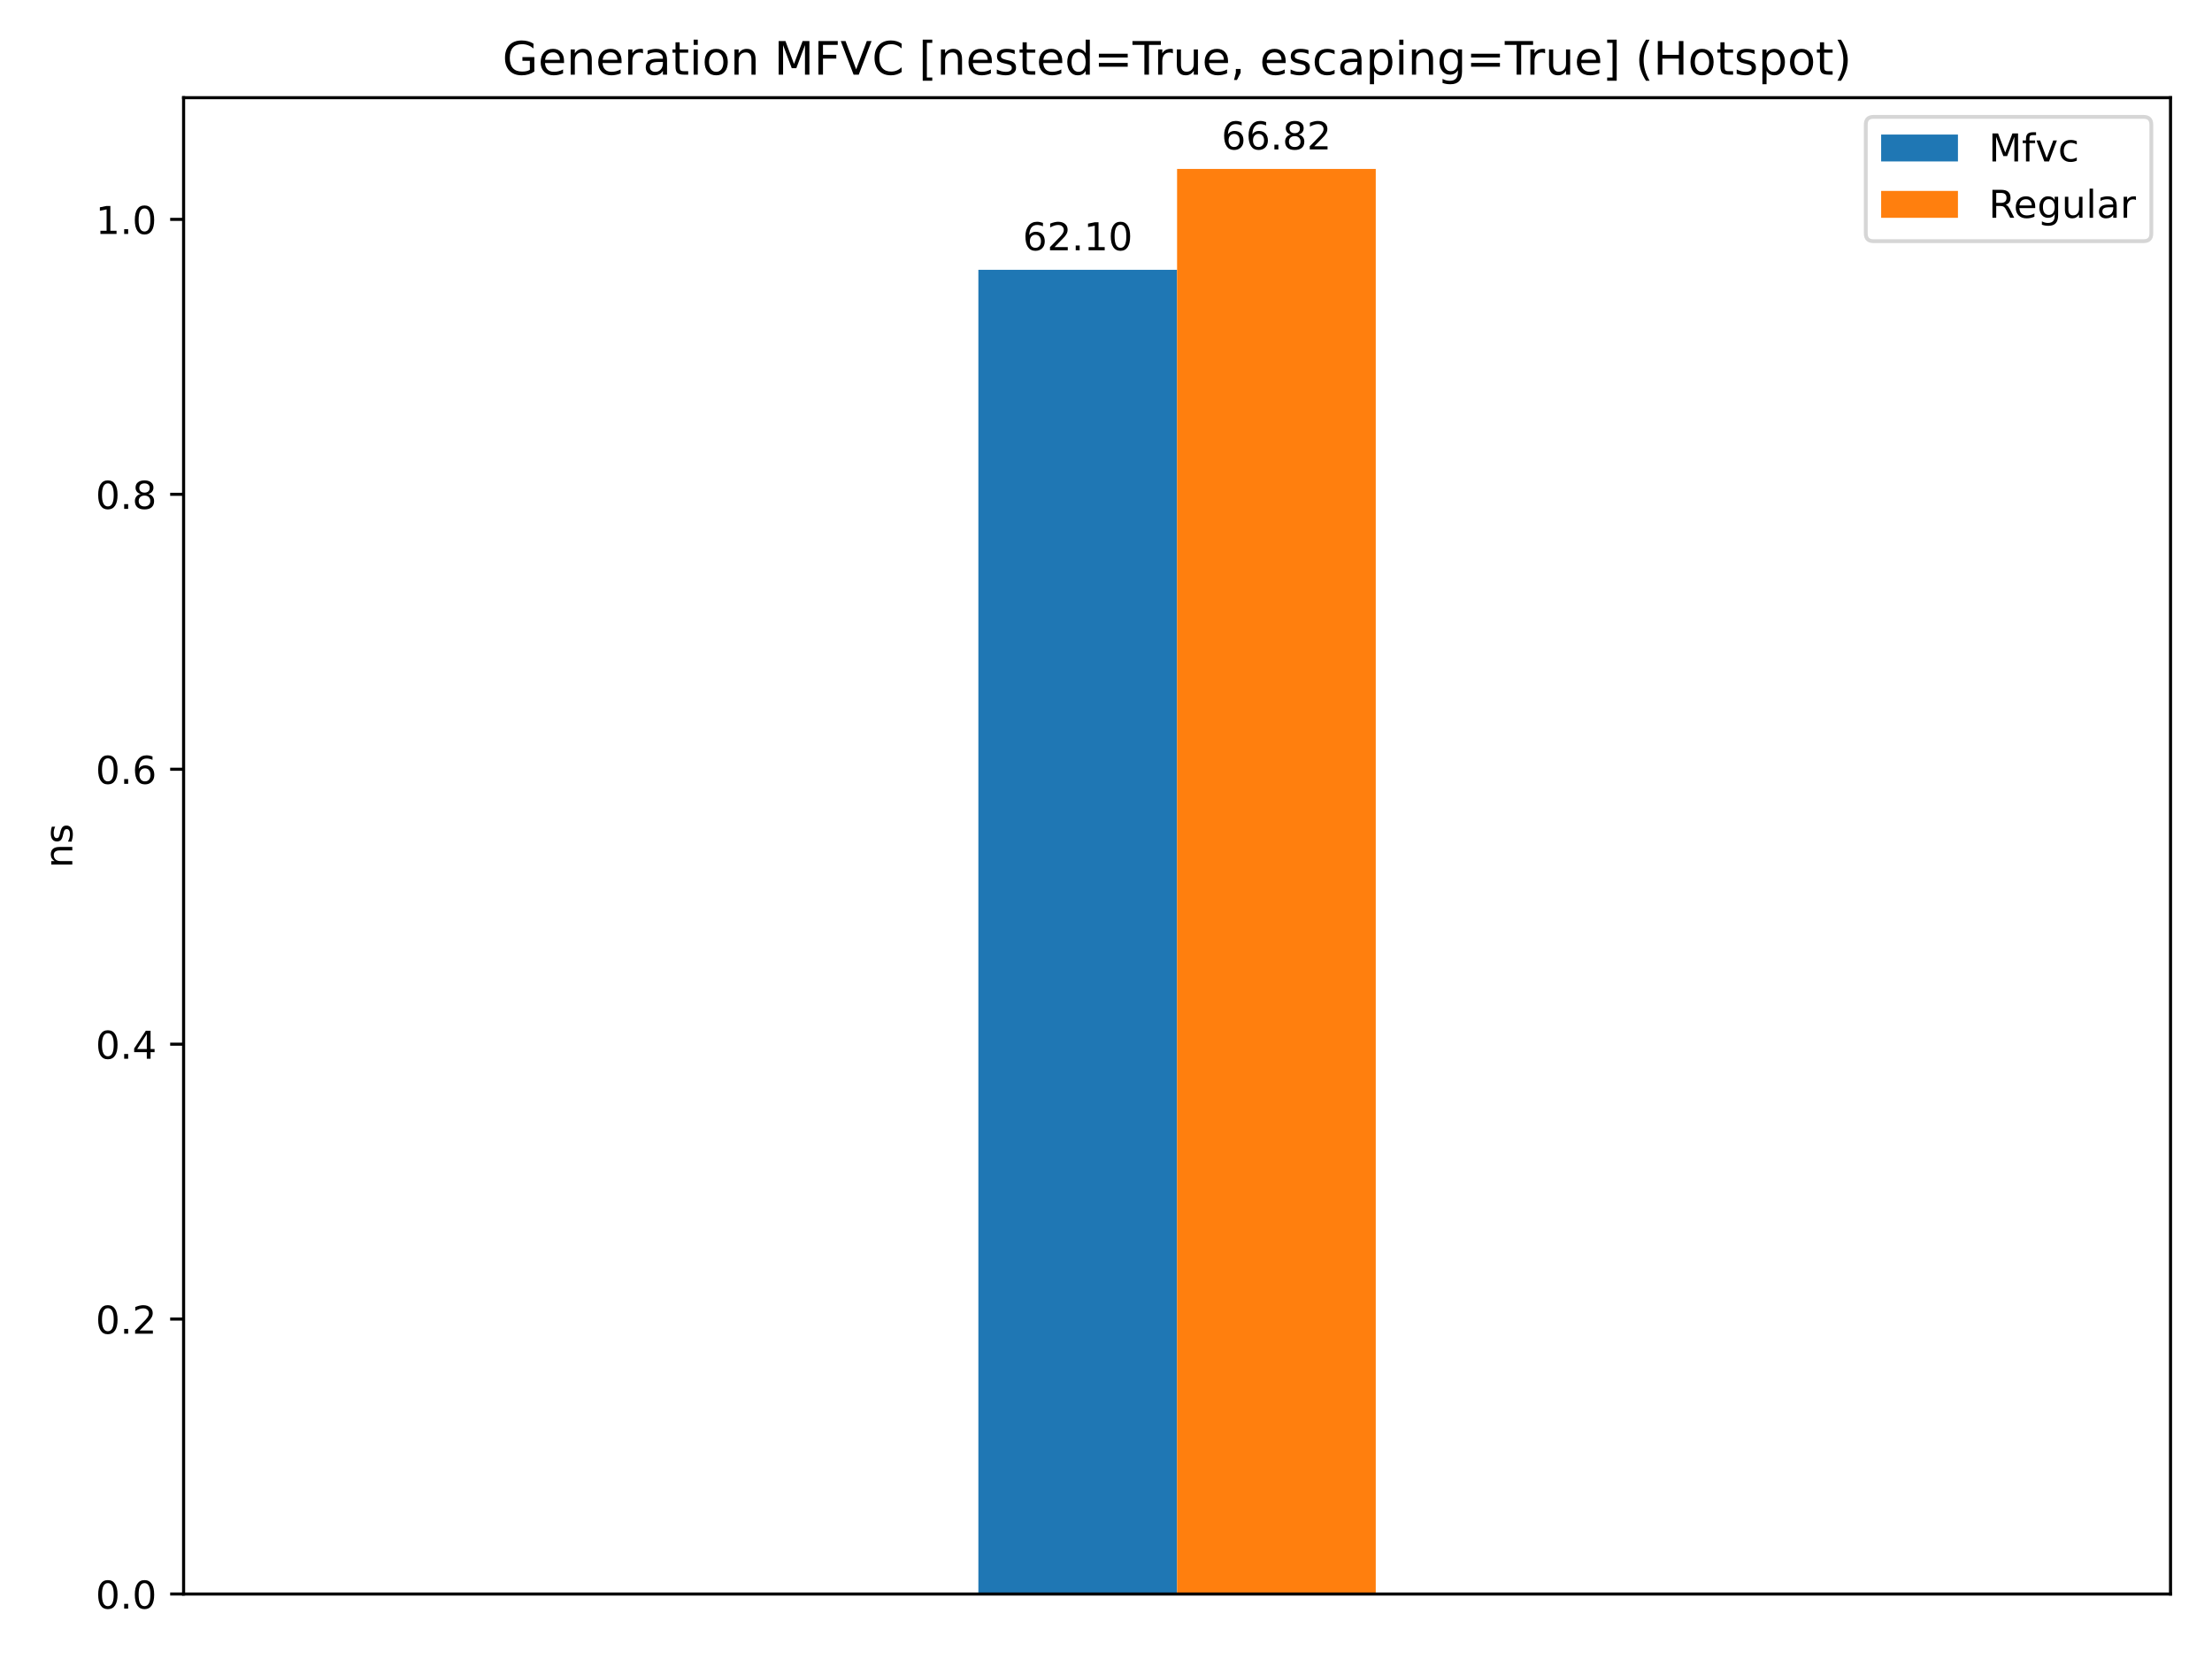
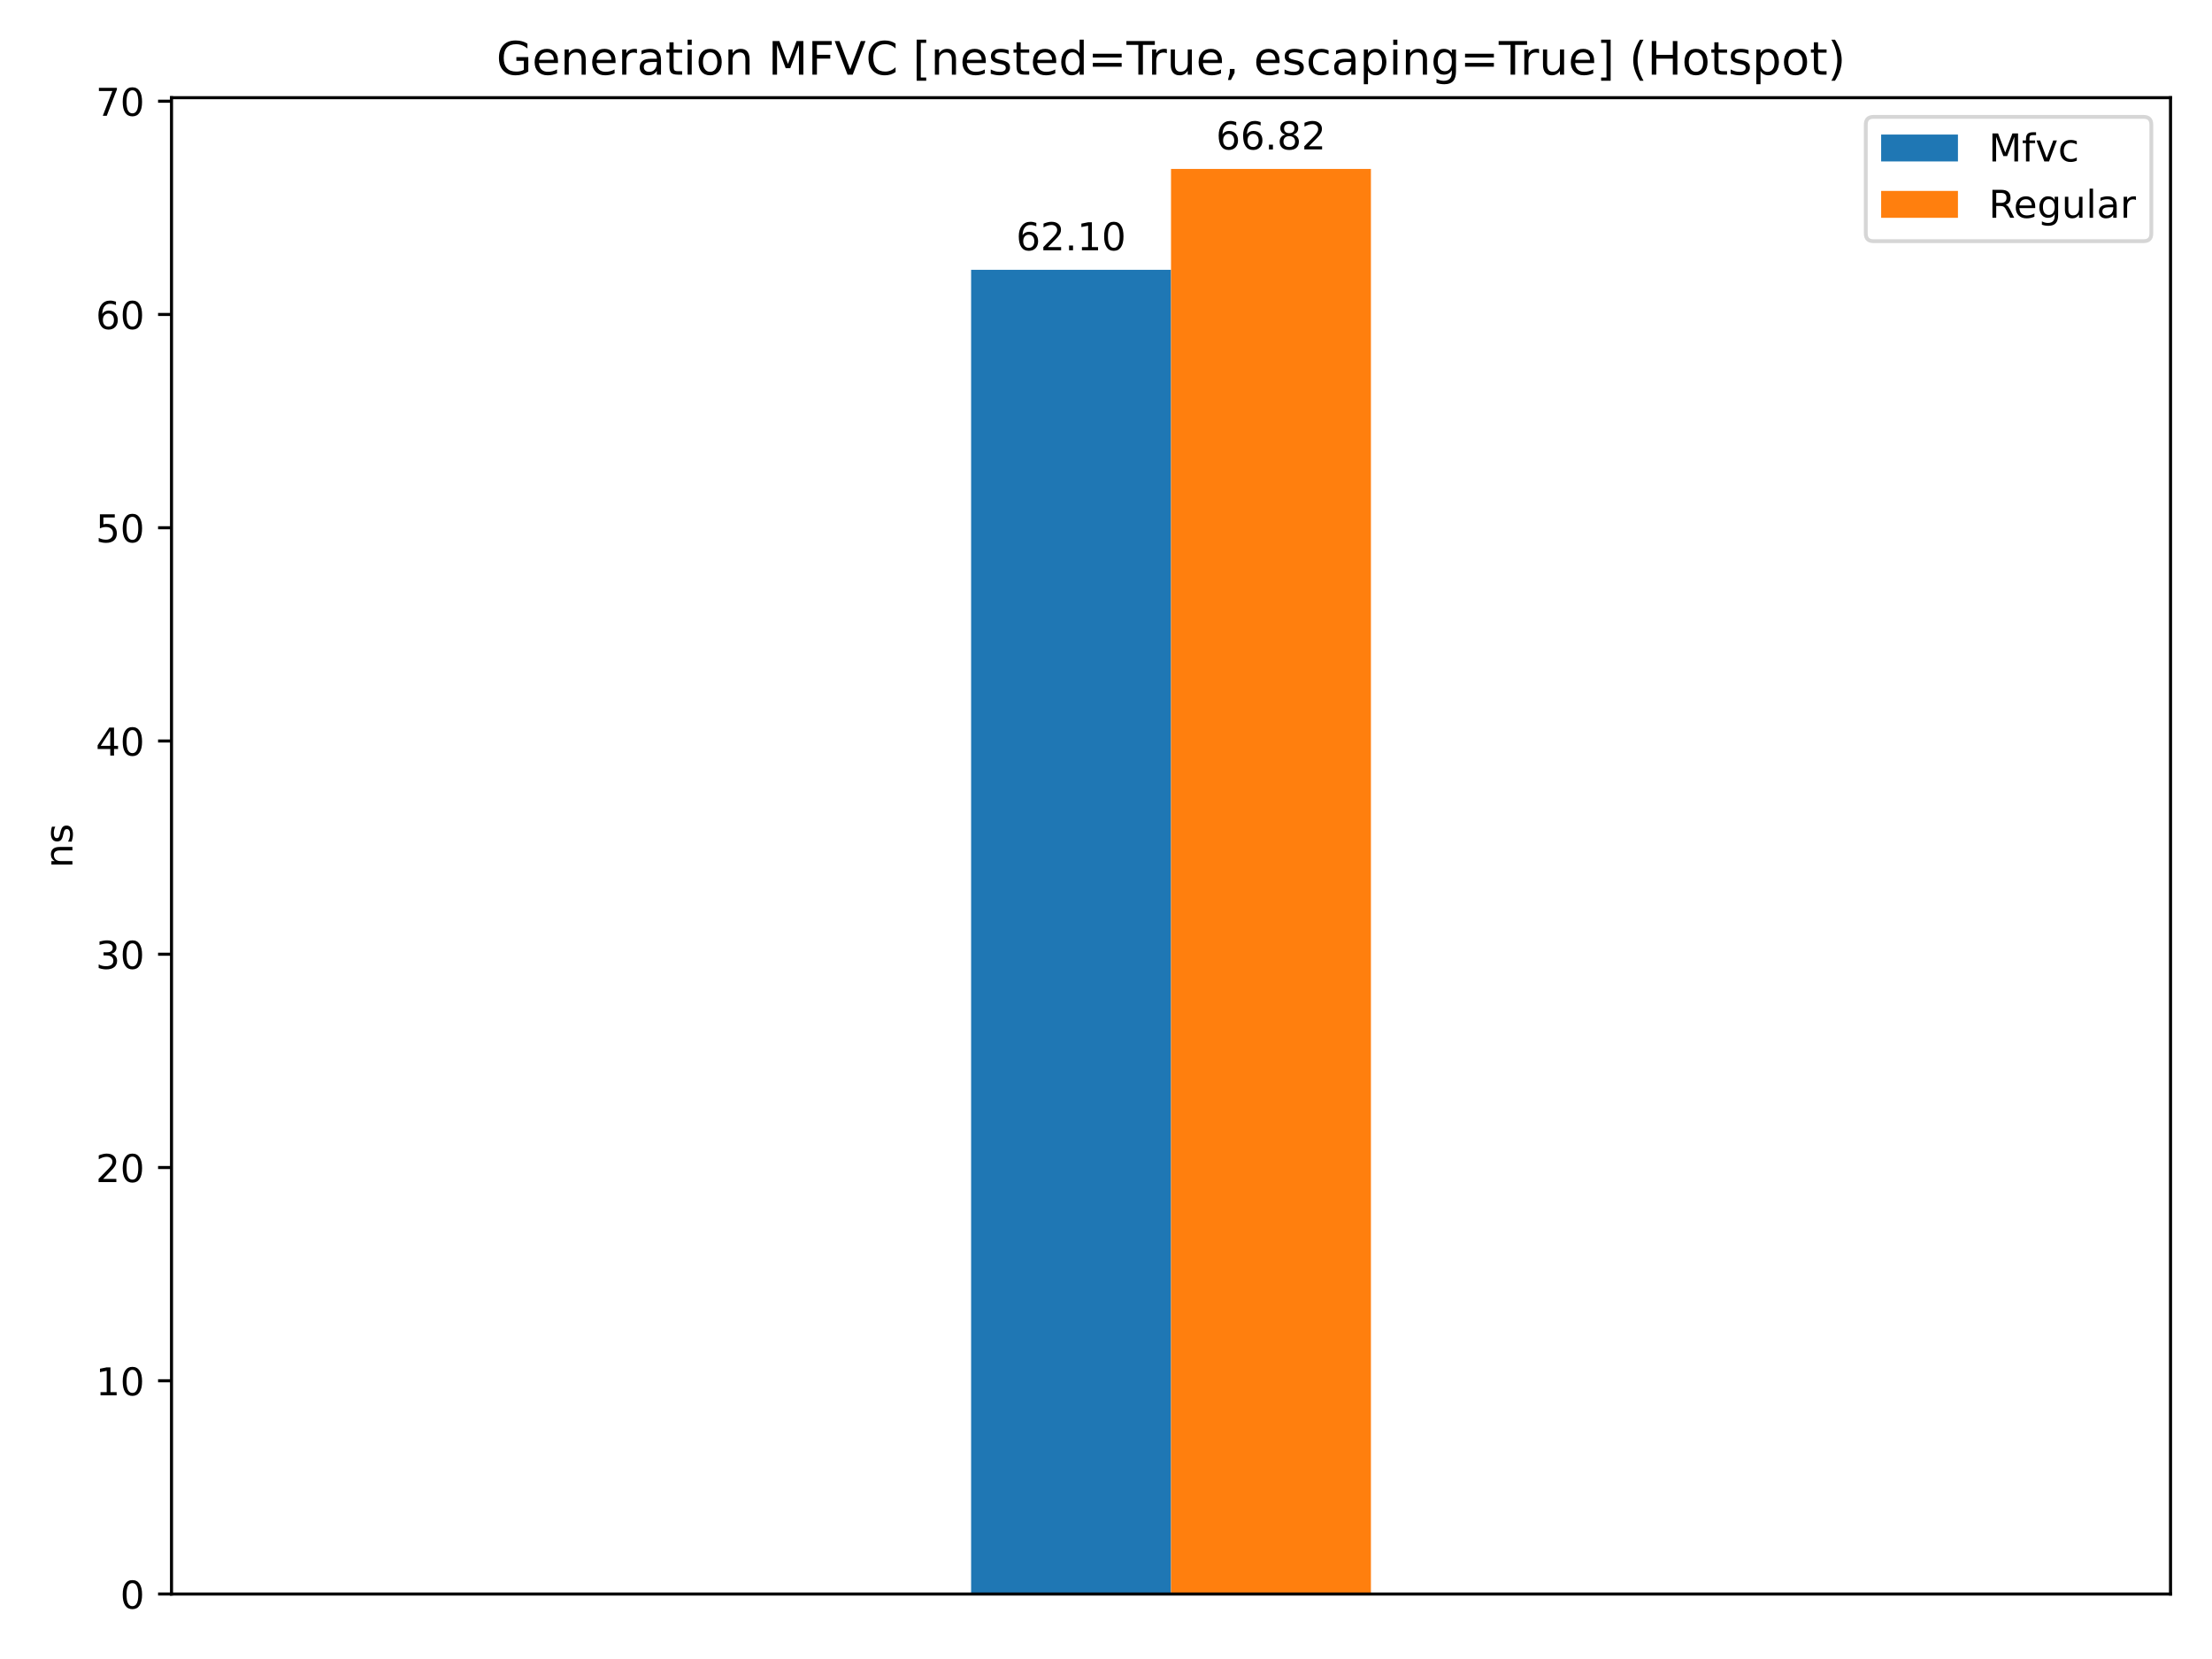
<svg xmlns="http://www.w3.org/2000/svg" xmlns:xlink="http://www.w3.org/1999/xlink" width="576pt" height="432pt" viewBox="0 0 576 432" version="1.1">
  <defs>
    <style type="text/css">*{stroke-linejoin: round; stroke-linecap: butt}</style>
  </defs>
  <g id="figure_1">
    <g id="patch_1">
      <path d="M 0 432  L 576 432  L 576 0  L 0 0  z " style="fill: #ffffff" />
    </g>
    <g id="axes_1">
      <g id="patch_2">
-         <path d="M 47.81 415.08  L 565.2 415.08  L 565.2 25.44  L 47.81 25.44  z " style="fill: #ffffff" />
+         <path d="M 44.66 415.08  L 565.2 415.08  L 565.2 25.44  L 44.66 25.44  z " style="fill: #ffffff" />
      </g>
      <g id="patch_3">
-         <path d="M 254.766 415.08  L 306.505 415.08  L 306.505 70.25  L 254.766 70.25  z " clip-path="url(#p18b1d9a825)" style="fill: #1f77b4" />
+         <path d="M 252.876 415.08  L 304.93 415.08  L 304.93 70.25  L 252.876 70.25  z " clip-path="url(#pa4d047458e)" style="fill: #1f77b4" />
      </g>
      <g id="patch_4">
-         <path d="M 306.505 415.08  L 358.244 415.08  L 358.244 43.994  L 306.505 43.994  z " clip-path="url(#p18b1d9a825)" style="fill: #ff7f0e" />
+         <path d="M 304.93 415.08  L 356.984 415.08  L 356.984 43.994  L 304.93 43.994  z " clip-path="url(#pa4d047458e)" style="fill: #ff7f0e" />
      </g>
      <g id="matplotlib.axis_1">
        <g id="xtick_1" />
        <g id="xtick_2" />
        <g id="xtick_3" />
        <g id="xtick_4" />
        <g id="xtick_5" />
        <g id="xtick_6" />
        <g id="xtick_7" />
        <g id="xtick_8" />
        <g id="xtick_9" />
      </g>
      <g id="matplotlib.axis_2">
        <g id="ytick_1">
          <g id="line2d_1">
            <defs>
-               <path id="m3d8da93527" d="M 0 0  L -3.5 0  " style="stroke: #000000; stroke-width: 0.8" />
+               <path id="m500d07c4d8" d="M 0 0  L -3.5 0  " style="stroke: #000000; stroke-width: 0.8" />
            </defs>
            <g>
-               <use xlink:href="#m3d8da93527" x="47.81" y="415.08" style="stroke: #000000; stroke-width: 0.8" />
+               <use xlink:href="#m500d07c4d8" x="44.66" y="415.08" style="stroke: #000000; stroke-width: 0.8" />
            </g>
          </g>
          <g id="text_1">
-             <g transform="translate(24.90687 418.8792) scale(0.1 -0.1)">
+             <g transform="translate(31.2975 418.8792) scale(0.1 -0.1)">
              <defs>
                <path id="DejaVuSans-30" d="M 2034 4250  Q 1547 4250 1301 3770  Q 1056 3291 1056 2328  Q 1056 1369 1301 889  Q 1547 409 2034 409  Q 2525 409 2770 889  Q 3016 1369 3016 2328  Q 3016 3291 2770 3770  Q 2525 4250 2034 4250  z M 2034 4750  Q 2819 4750 3233 4129  Q 3647 3509 3647 2328  Q 3647 1150 3233 529  Q 2819 -91 2034 -91  Q 1250 -91 836 529  Q 422 1150 422 2328  Q 422 3509 836 4129  Q 1250 4750 2034 4750  z " transform="scale(0.015625)" />
-                 <path id="DejaVuSans-2e" d="M 684 794  L 1344 794  L 1344 0  L 684 0  L 684 794  z " transform="scale(0.015625)" />
              </defs>
              <use xlink:href="#DejaVuSans-30" />
-               <use xlink:href="#DejaVuSans-2e" x="63.623" />
-               <use xlink:href="#DejaVuSans-30" x="95.41" />
            </g>
          </g>
        </g>
        <g id="ytick_2">
          <g id="line2d_2">
            <g>
-               <use xlink:href="#m3d8da93527" x="47.81" y="343.488" style="stroke: #000000; stroke-width: 0.8" />
+               <use xlink:href="#m500d07c4d8" x="44.66" y="359.548" style="stroke: #000000; stroke-width: 0.8" />
            </g>
          </g>
          <g id="text_2">
-             <g transform="translate(24.90687 347.2876) scale(0.1 -0.1)">
-               <defs>
-                 <path id="DejaVuSans-32" d="M 1228 531  L 3431 531  L 3431 0  L 469 0  L 469 531  Q 828 903 1448 1529  Q 2069 2156 2228 2338  Q 2531 2678 2651 2914  Q 2772 3150 2772 3378  Q 2772 3750 2511 3984  Q 2250 4219 1831 4219  Q 1534 4219 1204 4116  Q 875 4013 500 3803  L 500 4441  Q 881 4594 1212 4672  Q 1544 4750 1819 4750  Q 2544 4750 2975 4387  Q 3406 4025 3406 3419  Q 3406 3131 3298 2873  Q 3191 2616 2906 2266  Q 2828 2175 2409 1742  Q 1991 1309 1228 531  z " transform="scale(0.015625)" />
-               </defs>
-               <use xlink:href="#DejaVuSans-30" />
-               <use xlink:href="#DejaVuSans-2e" x="63.623" />
-               <use xlink:href="#DejaVuSans-32" x="95.41" />
+             <g transform="translate(24.935 363.3474) scale(0.1 -0.1)">
+               <defs>
+                 <path id="DejaVuSans-31" d="M 794 531  L 1825 531  L 1825 4091  L 703 3866  L 703 4441  L 1819 4666  L 2450 4666  L 2450 531  L 3481 531  L 3481 0  L 794 0  L 794 531  z " transform="scale(0.015625)" />
+               </defs>
+               <use xlink:href="#DejaVuSans-31" />
+               <use xlink:href="#DejaVuSans-30" x="63.623" />
            </g>
          </g>
        </g>
        <g id="ytick_3">
          <g id="line2d_3">
            <g>
-               <use xlink:href="#m3d8da93527" x="47.81" y="271.897" style="stroke: #000000; stroke-width: 0.8" />
+               <use xlink:href="#m500d07c4d8" x="44.66" y="304.016" style="stroke: #000000; stroke-width: 0.8" />
            </g>
          </g>
          <g id="text_3">
-             <g transform="translate(24.90687 275.696) scale(0.1 -0.1)">
-               <defs>
-                 <path id="DejaVuSans-34" d="M 2419 4116  L 825 1625  L 2419 1625  L 2419 4116  z M 2253 4666  L 3047 4666  L 3047 1625  L 3713 1625  L 3713 1100  L 3047 1100  L 3047 0  L 2419 0  L 2419 1100  L 313 1100  L 313 1709  L 2253 4666  z " transform="scale(0.015625)" />
-               </defs>
-               <use xlink:href="#DejaVuSans-30" />
-               <use xlink:href="#DejaVuSans-2e" x="63.623" />
-               <use xlink:href="#DejaVuSans-34" x="95.41" />
+             <g transform="translate(24.935 307.8156) scale(0.1 -0.1)">
+               <defs>
+                 <path id="DejaVuSans-32" d="M 1228 531  L 3431 531  L 3431 0  L 469 0  L 469 531  Q 828 903 1448 1529  Q 2069 2156 2228 2338  Q 2531 2678 2651 2914  Q 2772 3150 2772 3378  Q 2772 3750 2511 3984  Q 2250 4219 1831 4219  Q 1534 4219 1204 4116  Q 875 4013 500 3803  L 500 4441  Q 881 4594 1212 4672  Q 1544 4750 1819 4750  Q 2544 4750 2975 4387  Q 3406 4025 3406 3419  Q 3406 3131 3298 2873  Q 3191 2616 2906 2266  Q 2828 2175 2409 1742  Q 1991 1309 1228 531  z " transform="scale(0.015625)" />
+               </defs>
+               <use xlink:href="#DejaVuSans-32" />
+               <use xlink:href="#DejaVuSans-30" x="63.623" />
            </g>
          </g>
        </g>
        <g id="ytick_4">
          <g id="line2d_4">
            <g>
-               <use xlink:href="#m3d8da93527" x="47.81" y="200.305" style="stroke: #000000; stroke-width: 0.8" />
+               <use xlink:href="#m500d07c4d8" x="44.66" y="248.485" style="stroke: #000000; stroke-width: 0.8" />
            </g>
          </g>
          <g id="text_4">
-             <g transform="translate(24.90687 204.1044) scale(0.1 -0.1)">
-               <defs>
-                 <path id="DejaVuSans-36" d="M 2113 2584  Q 1688 2584 1439 2293  Q 1191 2003 1191 1497  Q 1191 994 1439 701  Q 1688 409 2113 409  Q 2538 409 2786 701  Q 3034 994 3034 1497  Q 3034 2003 2786 2293  Q 2538 2584 2113 2584  z M 3366 4563  L 3366 3988  Q 3128 4100 2886 4159  Q 2644 4219 2406 4219  Q 1781 4219 1451 3797  Q 1122 3375 1075 2522  Q 1259 2794 1537 2939  Q 1816 3084 2150 3084  Q 2853 3084 3261 2657  Q 3669 2231 3669 1497  Q 3669 778 3244 343  Q 2819 -91 2113 -91  Q 1303 -91 875 529  Q 447 1150 447 2328  Q 447 3434 972 4092  Q 1497 4750 2381 4750  Q 2619 4750 2861 4703  Q 3103 4656 3366 4563  z " transform="scale(0.015625)" />
-               </defs>
-               <use xlink:href="#DejaVuSans-30" />
-               <use xlink:href="#DejaVuSans-2e" x="63.623" />
-               <use xlink:href="#DejaVuSans-36" x="95.41" />
+             <g transform="translate(24.935 252.2838) scale(0.1 -0.1)">
+               <defs>
+                 <path id="DejaVuSans-33" d="M 2597 2516  Q 3050 2419 3304 2112  Q 3559 1806 3559 1356  Q 3559 666 3084 287  Q 2609 -91 1734 -91  Q 1441 -91 1130 -33  Q 819 25 488 141  L 488 750  Q 750 597 1062 519  Q 1375 441 1716 441  Q 2309 441 2620 675  Q 2931 909 2931 1356  Q 2931 1769 2642 2001  Q 2353 2234 1838 2234  L 1294 2234  L 1294 2753  L 1863 2753  Q 2328 2753 2575 2939  Q 2822 3125 2822 3475  Q 2822 3834 2567 4026  Q 2313 4219 1838 4219  Q 1578 4219 1281 4162  Q 984 4106 628 3988  L 628 4550  Q 988 4650 1302 4700  Q 1616 4750 1894 4750  Q 2613 4750 3031 4423  Q 3450 4097 3450 3541  Q 3450 3153 3228 2886  Q 3006 2619 2597 2516  z " transform="scale(0.015625)" />
+               </defs>
+               <use xlink:href="#DejaVuSans-33" />
+               <use xlink:href="#DejaVuSans-30" x="63.623" />
            </g>
          </g>
        </g>
        <g id="ytick_5">
          <g id="line2d_5">
            <g>
-               <use xlink:href="#m3d8da93527" x="47.81" y="128.714" style="stroke: #000000; stroke-width: 0.8" />
+               <use xlink:href="#m500d07c4d8" x="44.66" y="192.953" style="stroke: #000000; stroke-width: 0.8" />
            </g>
          </g>
          <g id="text_5">
-             <g transform="translate(24.90687 132.5128) scale(0.1 -0.1)">
-               <defs>
-                 <path id="DejaVuSans-38" d="M 2034 2216  Q 1584 2216 1326 1975  Q 1069 1734 1069 1313  Q 1069 891 1326 650  Q 1584 409 2034 409  Q 2484 409 2743 651  Q 3003 894 3003 1313  Q 3003 1734 2745 1975  Q 2488 2216 2034 2216  z M 1403 2484  Q 997 2584 770 2862  Q 544 3141 544 3541  Q 544 4100 942 4425  Q 1341 4750 2034 4750  Q 2731 4750 3128 4425  Q 3525 4100 3525 3541  Q 3525 3141 3298 2862  Q 3072 2584 2669 2484  Q 3125 2378 3379 2068  Q 3634 1759 3634 1313  Q 3634 634 3220 271  Q 2806 -91 2034 -91  Q 1263 -91 848 271  Q 434 634 434 1313  Q 434 1759 690 2068  Q 947 2378 1403 2484  z M 1172 3481  Q 1172 3119 1398 2916  Q 1625 2713 2034 2713  Q 2441 2713 2670 2916  Q 2900 3119 2900 3481  Q 2900 3844 2670 4047  Q 2441 4250 2034 4250  Q 1625 4250 1398 4047  Q 1172 3844 1172 3481  z " transform="scale(0.015625)" />
-               </defs>
-               <use xlink:href="#DejaVuSans-30" />
-               <use xlink:href="#DejaVuSans-2e" x="63.623" />
-               <use xlink:href="#DejaVuSans-38" x="95.41" />
+             <g transform="translate(24.935 196.752) scale(0.1 -0.1)">
+               <defs>
+                 <path id="DejaVuSans-34" d="M 2419 4116  L 825 1625  L 2419 1625  L 2419 4116  z M 2253 4666  L 3047 4666  L 3047 1625  L 3713 1625  L 3713 1100  L 3047 1100  L 3047 0  L 2419 0  L 2419 1100  L 313 1100  L 313 1709  L 2253 4666  z " transform="scale(0.015625)" />
+               </defs>
+               <use xlink:href="#DejaVuSans-34" />
+               <use xlink:href="#DejaVuSans-30" x="63.623" />
            </g>
          </g>
        </g>
        <g id="ytick_6">
          <g id="line2d_6">
            <g>
-               <use xlink:href="#m3d8da93527" x="47.81" y="57.122" style="stroke: #000000; stroke-width: 0.8" />
+               <use xlink:href="#m500d07c4d8" x="44.66" y="137.421" style="stroke: #000000; stroke-width: 0.8" />
            </g>
          </g>
          <g id="text_6">
-             <g transform="translate(24.90687 60.92122) scale(0.1 -0.1)">
-               <defs>
-                 <path id="DejaVuSans-31" d="M 794 531  L 1825 531  L 1825 4091  L 703 3866  L 703 4441  L 1819 4666  L 2450 4666  L 2450 531  L 3481 531  L 3481 0  L 794 0  L 794 531  z " transform="scale(0.015625)" />
-               </defs>
-               <use xlink:href="#DejaVuSans-31" />
-               <use xlink:href="#DejaVuSans-2e" x="63.623" />
-               <use xlink:href="#DejaVuSans-30" x="95.41" />
-             </g>
-           </g>
-         </g>
-         <g id="text_7">
-           <g transform="translate(18.82719 226.0334) rotate(-90) scale(0.1 -0.1)">
+             <g transform="translate(24.935 141.2202) scale(0.1 -0.1)">
+               <defs>
+                 <path id="DejaVuSans-35" d="M 691 4666  L 3169 4666  L 3169 4134  L 1269 4134  L 1269 2991  Q 1406 3038 1543 3061  Q 1681 3084 1819 3084  Q 2600 3084 3056 2656  Q 3513 2228 3513 1497  Q 3513 744 3044 326  Q 2575 -91 1722 -91  Q 1428 -91 1123 -41  Q 819 9 494 109  L 494 744  Q 775 591 1075 516  Q 1375 441 1709 441  Q 2250 441 2565 725  Q 2881 1009 2881 1497  Q 2881 1984 2565 2268  Q 2250 2553 1709 2553  Q 1456 2553 1204 2497  Q 953 2441 691 2322  L 691 4666  z " transform="scale(0.015625)" />
+               </defs>
+               <use xlink:href="#DejaVuSans-35" />
+               <use xlink:href="#DejaVuSans-30" x="63.623" />
+             </g>
+           </g>
+         </g>
+         <g id="ytick_7">
+           <g id="line2d_7">
+             <g>
+               <use xlink:href="#m500d07c4d8" x="44.66" y="81.889" style="stroke: #000000; stroke-width: 0.8" />
+             </g>
+           </g>
+           <g id="text_7">
+             <g transform="translate(24.935 85.68841) scale(0.1 -0.1)">
+               <defs>
+                 <path id="DejaVuSans-36" d="M 2113 2584  Q 1688 2584 1439 2293  Q 1191 2003 1191 1497  Q 1191 994 1439 701  Q 1688 409 2113 409  Q 2538 409 2786 701  Q 3034 994 3034 1497  Q 3034 2003 2786 2293  Q 2538 2584 2113 2584  z M 3366 4563  L 3366 3988  Q 3128 4100 2886 4159  Q 2644 4219 2406 4219  Q 1781 4219 1451 3797  Q 1122 3375 1075 2522  Q 1259 2794 1537 2939  Q 1816 3084 2150 3084  Q 2853 3084 3261 2657  Q 3669 2231 3669 1497  Q 3669 778 3244 343  Q 2819 -91 2113 -91  Q 1303 -91 875 529  Q 447 1150 447 2328  Q 447 3434 972 4092  Q 1497 4750 2381 4750  Q 2619 4750 2861 4703  Q 3103 4656 3366 4563  z " transform="scale(0.015625)" />
+               </defs>
+               <use xlink:href="#DejaVuSans-36" />
+               <use xlink:href="#DejaVuSans-30" x="63.623" />
+             </g>
+           </g>
+         </g>
+         <g id="ytick_8">
+           <g id="line2d_8">
+             <g>
+               <use xlink:href="#m500d07c4d8" x="44.66" y="26.357" style="stroke: #000000; stroke-width: 0.8" />
+             </g>
+           </g>
+           <g id="text_8">
+             <g transform="translate(24.935 30.1566) scale(0.1 -0.1)">
+               <defs>
+                 <path id="DejaVuSans-37" d="M 525 4666  L 3525 4666  L 3525 4397  L 1831 0  L 1172 0  L 2766 4134  L 525 4134  L 525 4666  z " transform="scale(0.015625)" />
+               </defs>
+               <use xlink:href="#DejaVuSans-37" />
+               <use xlink:href="#DejaVuSans-30" x="63.623" />
+             </g>
+           </g>
+         </g>
+         <g id="text_9">
+           <g transform="translate(18.85531 226.0334) rotate(-90) scale(0.1 -0.1)">
            <defs>
              <path id="DejaVuSans-6e" d="M 3513 2113  L 3513 0  L 2938 0  L 2938 2094  Q 2938 2591 2744 2837  Q 2550 3084 2163 3084  Q 1697 3084 1428 2787  Q 1159 2491 1159 1978  L 1159 0  L 581 0  L 581 3500  L 1159 3500  L 1159 2956  Q 1366 3272 1645 3428  Q 1925 3584 2291 3584  Q 2894 3584 3203 3211  Q 3513 2838 3513 2113  z " transform="scale(0.015625)" />
              <path id="DejaVuSans-73" d="M 2834 3397  L 2834 2853  Q 2591 2978 2328 3040  Q 2066 3103 1784 3103  Q 1356 3103 1142 2972  Q 928 2841 928 2578  Q 928 2378 1081 2264  Q 1234 2150 1697 2047  L 1894 2003  Q 2506 1872 2764 1633  Q 3022 1394 3022 966  Q 3022 478 2636 193  Q 2250 -91 1575 -91  Q 1294 -91 989 -36  Q 684 19 347 128  L 347 722  Q 666 556 975 473  Q 1284 391 1588 391  Q 1994 391 2212 530  Q 2431 669 2431 922  Q 2431 1156 2273 1281  Q 2116 1406 1581 1522  L 1381 1569  Q 847 1681 609 1914  Q 372 2147 372 2553  Q 372 3047 722 3315  Q 1072 3584 1716 3584  Q 2034 3584 2315 3537  Q 2597 3491 2834 3397  z " transform="scale(0.015625)" />
            </defs>
            <use xlink:href="#DejaVuSans-6e" />
            <use xlink:href="#DejaVuSans-73" x="63.379" />
          </g>
        </g>
      </g>
      <g id="patch_5">
-         <path d="M 47.81 415.08  L 47.81 25.44  " style="fill: none; stroke: #000000; stroke-width: 0.8; stroke-linejoin: miter; stroke-linecap: square" />
+         <path d="M 44.66 415.08  L 44.66 25.44  " style="fill: none; stroke: #000000; stroke-width: 0.8; stroke-linejoin: miter; stroke-linecap: square" />
      </g>
      <g id="patch_6">
        <path d="M 565.2 415.08  L 565.2 25.44  " style="fill: none; stroke: #000000; stroke-width: 0.8; stroke-linejoin: miter; stroke-linecap: square" />
      </g>
      <g id="patch_7">
-         <path d="M 47.81 415.08  L 565.2 415.08  " style="fill: none; stroke: #000000; stroke-width: 0.8; stroke-linejoin: miter; stroke-linecap: square" />
+         <path d="M 44.66 415.08  L 565.2 415.08  " style="fill: none; stroke: #000000; stroke-width: 0.8; stroke-linejoin: miter; stroke-linecap: square" />
      </g>
      <g id="patch_8">
-         <path d="M 47.81 25.44  L 565.2 25.44  " style="fill: none; stroke: #000000; stroke-width: 0.8; stroke-linejoin: miter; stroke-linecap: square" />
-       </g>
-       <g id="text_8">
-         <g transform="translate(266.3214 65.17003) scale(0.1 -0.1)">
+         <path d="M 44.66 25.44  L 565.2 25.44  " style="fill: none; stroke: #000000; stroke-width: 0.8; stroke-linejoin: miter; stroke-linecap: square" />
+       </g>
+       <g id="text_10">
+         <g transform="translate(264.5889 65.17003) scale(0.1 -0.1)">
+           <defs>
+             <path id="DejaVuSans-2e" d="M 684 794  L 1344 794  L 1344 0  L 684 0  L 684 794  z " transform="scale(0.015625)" />
+           </defs>
          <use xlink:href="#DejaVuSans-36" />
          <use xlink:href="#DejaVuSans-32" x="63.623" />
          <use xlink:href="#DejaVuSans-2e" x="127.246" />
          <use xlink:href="#DejaVuSans-31" x="159.033" />
          <use xlink:href="#DejaVuSans-30" x="222.656" />
        </g>
      </g>
-       <g id="text_9">
-         <g transform="translate(318.0604 38.9146) scale(0.1 -0.1)">
+       <g id="text_11">
+         <g transform="translate(316.6429 38.9146) scale(0.1 -0.1)">
+           <defs>
+             <path id="DejaVuSans-38" d="M 2034 2216  Q 1584 2216 1326 1975  Q 1069 1734 1069 1313  Q 1069 891 1326 650  Q 1584 409 2034 409  Q 2484 409 2743 651  Q 3003 894 3003 1313  Q 3003 1734 2745 1975  Q 2488 2216 2034 2216  z M 1403 2484  Q 997 2584 770 2862  Q 544 3141 544 3541  Q 544 4100 942 4425  Q 1341 4750 2034 4750  Q 2731 4750 3128 4425  Q 3525 4100 3525 3541  Q 3525 3141 3298 2862  Q 3072 2584 2669 2484  Q 3125 2378 3379 2068  Q 3634 1759 3634 1313  Q 3634 634 3220 271  Q 2806 -91 2034 -91  Q 1263 -91 848 271  Q 434 634 434 1313  Q 434 1759 690 2068  Q 947 2378 1403 2484  z M 1172 3481  Q 1172 3119 1398 2916  Q 1625 2713 2034 2713  Q 2441 2713 2670 2916  Q 2900 3119 2900 3481  Q 2900 3844 2670 4047  Q 2441 4250 2034 4250  Q 1625 4250 1398 4047  Q 1172 3844 1172 3481  z " transform="scale(0.015625)" />
+           </defs>
          <use xlink:href="#DejaVuSans-36" />
          <use xlink:href="#DejaVuSans-36" x="63.623" />
          <use xlink:href="#DejaVuSans-2e" x="127.246" />
          <use xlink:href="#DejaVuSans-38" x="159.033" />
          <use xlink:href="#DejaVuSans-32" x="222.656" />
        </g>
      </g>
-       <g id="text_10">
-         <g transform="translate(130.8288 19.44) scale(0.12 -0.12)">
+       <g id="text_12">
+         <g transform="translate(129.2537 19.44) scale(0.12 -0.12)">
          <defs>
            <path id="DejaVuSans-47" d="M 3809 666  L 3809 1919  L 2778 1919  L 2778 2438  L 4434 2438  L 4434 434  Q 4069 175 3628 42  Q 3188 -91 2688 -91  Q 1594 -91 976 548  Q 359 1188 359 2328  Q 359 3472 976 4111  Q 1594 4750 2688 4750  Q 3144 4750 3555 4637  Q 3966 4525 4313 4306  L 4313 3634  Q 3963 3931 3569 4081  Q 3175 4231 2741 4231  Q 1884 4231 1454 3753  Q 1025 3275 1025 2328  Q 1025 1384 1454 906  Q 1884 428 2741 428  Q 3075 428 3337 486  Q 3600 544 3809 666  z " transform="scale(0.015625)" />
            <path id="DejaVuSans-65" d="M 3597 1894  L 3597 1613  L 953 1613  Q 991 1019 1311 708  Q 1631 397 2203 397  Q 2534 397 2845 478  Q 3156 559 3463 722  L 3463 178  Q 3153 47 2828 -22  Q 2503 -91 2169 -91  Q 1331 -91 842 396  Q 353 884 353 1716  Q 353 2575 817 3079  Q 1281 3584 2069 3584  Q 2775 3584 3186 3129  Q 3597 2675 3597 1894  z M 3022 2063  Q 3016 2534 2758 2815  Q 2500 3097 2075 3097  Q 1594 3097 1305 2825  Q 1016 2553 972 2059  L 3022 2063  z " transform="scale(0.015625)" />
            <path id="DejaVuSans-72" d="M 2631 2963  Q 2534 3019 2420 3045  Q 2306 3072 2169 3072  Q 1681 3072 1420 2755  Q 1159 2438 1159 1844  L 1159 0  L 581 0  L 581 3500  L 1159 3500  L 1159 2956  Q 1341 3275 1631 3429  Q 1922 3584 2338 3584  Q 2397 3584 2469 3576  Q 2541 3569 2628 3553  L 2631 2963  z " transform="scale(0.015625)" />
            <path id="DejaVuSans-61" d="M 2194 1759  Q 1497 1759 1228 1600  Q 959 1441 959 1056  Q 959 750 1161 570  Q 1363 391 1709 391  Q 2188 391 2477 730  Q 2766 1069 2766 1631  L 2766 1759  L 2194 1759  z M 3341 1997  L 3341 0  L 2766 0  L 2766 531  Q 2569 213 2275 61  Q 1981 -91 1556 -91  Q 1019 -91 701 211  Q 384 513 384 1019  Q 384 1609 779 1909  Q 1175 2209 1959 2209  L 2766 2209  L 2766 2266  Q 2766 2663 2505 2880  Q 2244 3097 1772 3097  Q 1472 3097 1187 3025  Q 903 2953 641 2809  L 641 3341  Q 956 3463 1253 3523  Q 1550 3584 1831 3584  Q 2591 3584 2966 3190  Q 3341 2797 3341 1997  z " transform="scale(0.015625)" />
            <path id="DejaVuSans-74" d="M 1172 4494  L 1172 3500  L 2356 3500  L 2356 3053  L 1172 3053  L 1172 1153  Q 1172 725 1289 603  Q 1406 481 1766 481  L 2356 481  L 2356 0  L 1766 0  Q 1100 0 847 248  Q 594 497 594 1153  L 594 3053  L 172 3053  L 172 3500  L 594 3500  L 594 4494  L 1172 4494  z " transform="scale(0.015625)" />
            <path id="DejaVuSans-69" d="M 603 3500  L 1178 3500  L 1178 0  L 603 0  L 603 3500  z M 603 4863  L 1178 4863  L 1178 4134  L 603 4134  L 603 4863  z " transform="scale(0.015625)" />
            <path id="DejaVuSans-6f" d="M 1959 3097  Q 1497 3097 1228 2736  Q 959 2375 959 1747  Q 959 1119 1226 758  Q 1494 397 1959 397  Q 2419 397 2687 759  Q 2956 1122 2956 1747  Q 2956 2369 2687 2733  Q 2419 3097 1959 3097  z M 1959 3584  Q 2709 3584 3137 3096  Q 3566 2609 3566 1747  Q 3566 888 3137 398  Q 2709 -91 1959 -91  Q 1206 -91 779 398  Q 353 888 353 1747  Q 353 2609 779 3096  Q 1206 3584 1959 3584  z " transform="scale(0.015625)" />
            <path id="DejaVuSans-20" transform="scale(0.015625)" />
            <path id="DejaVuSans-4d" d="M 628 4666  L 1569 4666  L 2759 1491  L 3956 4666  L 4897 4666  L 4897 0  L 4281 0  L 4281 4097  L 3078 897  L 2444 897  L 1241 4097  L 1241 0  L 628 0  L 628 4666  z " transform="scale(0.015625)" />
            <path id="DejaVuSans-46" d="M 628 4666  L 3309 4666  L 3309 4134  L 1259 4134  L 1259 2759  L 3109 2759  L 3109 2228  L 1259 2228  L 1259 0  L 628 0  L 628 4666  z " transform="scale(0.015625)" />
            <path id="DejaVuSans-56" d="M 1831 0  L 50 4666  L 709 4666  L 2188 738  L 3669 4666  L 4325 4666  L 2547 0  L 1831 0  z " transform="scale(0.015625)" />
            <path id="DejaVuSans-43" d="M 4122 4306  L 4122 3641  Q 3803 3938 3442 4084  Q 3081 4231 2675 4231  Q 1875 4231 1450 3742  Q 1025 3253 1025 2328  Q 1025 1406 1450 917  Q 1875 428 2675 428  Q 3081 428 3442 575  Q 3803 722 4122 1019  L 4122 359  Q 3791 134 3420 21  Q 3050 -91 2638 -91  Q 1578 -91 968 557  Q 359 1206 359 2328  Q 359 3453 968 4101  Q 1578 4750 2638 4750  Q 3056 4750 3426 4639  Q 3797 4528 4122 4306  z " transform="scale(0.015625)" />
            <path id="DejaVuSans-5b" d="M 550 4863  L 1875 4863  L 1875 4416  L 1125 4416  L 1125 -397  L 1875 -397  L 1875 -844  L 550 -844  L 550 4863  z " transform="scale(0.015625)" />
            <path id="DejaVuSans-64" d="M 2906 2969  L 2906 4863  L 3481 4863  L 3481 0  L 2906 0  L 2906 525  Q 2725 213 2448 61  Q 2172 -91 1784 -91  Q 1150 -91 751 415  Q 353 922 353 1747  Q 353 2572 751 3078  Q 1150 3584 1784 3584  Q 2172 3584 2448 3432  Q 2725 3281 2906 2969  z M 947 1747  Q 947 1113 1208 752  Q 1469 391 1925 391  Q 2381 391 2643 752  Q 2906 1113 2906 1747  Q 2906 2381 2643 2742  Q 2381 3103 1925 3103  Q 1469 3103 1208 2742  Q 947 2381 947 1747  z " transform="scale(0.015625)" />
            <path id="DejaVuSans-3d" d="M 678 2906  L 4684 2906  L 4684 2381  L 678 2381  L 678 2906  z M 678 1631  L 4684 1631  L 4684 1100  L 678 1100  L 678 1631  z " transform="scale(0.015625)" />
            <path id="DejaVuSans-54" d="M -19 4666  L 3928 4666  L 3928 4134  L 2272 4134  L 2272 0  L 1638 0  L 1638 4134  L -19 4134  L -19 4666  z " transform="scale(0.015625)" />
            <path id="DejaVuSans-75" d="M 544 1381  L 544 3500  L 1119 3500  L 1119 1403  Q 1119 906 1312 657  Q 1506 409 1894 409  Q 2359 409 2629 706  Q 2900 1003 2900 1516  L 2900 3500  L 3475 3500  L 3475 0  L 2900 0  L 2900 538  Q 2691 219 2414 64  Q 2138 -91 1772 -91  Q 1169 -91 856 284  Q 544 659 544 1381  z M 1991 3584  L 1991 3584  z " transform="scale(0.015625)" />
            <path id="DejaVuSans-2c" d="M 750 794  L 1409 794  L 1409 256  L 897 -744  L 494 -744  L 750 256  L 750 794  z " transform="scale(0.015625)" />
            <path id="DejaVuSans-63" d="M 3122 3366  L 3122 2828  Q 2878 2963 2633 3030  Q 2388 3097 2138 3097  Q 1578 3097 1268 2742  Q 959 2388 959 1747  Q 959 1106 1268 751  Q 1578 397 2138 397  Q 2388 397 2633 464  Q 2878 531 3122 666  L 3122 134  Q 2881 22 2623 -34  Q 2366 -91 2075 -91  Q 1284 -91 818 406  Q 353 903 353 1747  Q 353 2603 823 3093  Q 1294 3584 2113 3584  Q 2378 3584 2631 3529  Q 2884 3475 3122 3366  z " transform="scale(0.015625)" />
            <path id="DejaVuSans-70" d="M 1159 525  L 1159 -1331  L 581 -1331  L 581 3500  L 1159 3500  L 1159 2969  Q 1341 3281 1617 3432  Q 1894 3584 2278 3584  Q 2916 3584 3314 3078  Q 3713 2572 3713 1747  Q 3713 922 3314 415  Q 2916 -91 2278 -91  Q 1894 -91 1617 61  Q 1341 213 1159 525  z M 3116 1747  Q 3116 2381 2855 2742  Q 2594 3103 2138 3103  Q 1681 3103 1420 2742  Q 1159 2381 1159 1747  Q 1159 1113 1420 752  Q 1681 391 2138 391  Q 2594 391 2855 752  Q 3116 1113 3116 1747  z " transform="scale(0.015625)" />
            <path id="DejaVuSans-67" d="M 2906 1791  Q 2906 2416 2648 2759  Q 2391 3103 1925 3103  Q 1463 3103 1205 2759  Q 947 2416 947 1791  Q 947 1169 1205 825  Q 1463 481 1925 481  Q 2391 481 2648 825  Q 2906 1169 2906 1791  z M 3481 434  Q 3481 -459 3084 -895  Q 2688 -1331 1869 -1331  Q 1566 -1331 1297 -1286  Q 1028 -1241 775 -1147  L 775 -588  Q 1028 -725 1275 -790  Q 1522 -856 1778 -856  Q 2344 -856 2625 -561  Q 2906 -266 2906 331  L 2906 616  Q 2728 306 2450 153  Q 2172 0 1784 0  Q 1141 0 747 490  Q 353 981 353 1791  Q 353 2603 747 3093  Q 1141 3584 1784 3584  Q 2172 3584 2450 3431  Q 2728 3278 2906 2969  L 2906 3500  L 3481 3500  L 3481 434  z " transform="scale(0.015625)" />
            <path id="DejaVuSans-5d" d="M 1947 4863  L 1947 -844  L 622 -844  L 622 -397  L 1369 -397  L 1369 4416  L 622 4416  L 622 4863  L 1947 4863  z " transform="scale(0.015625)" />
            <path id="DejaVuSans-28" d="M 1984 4856  Q 1566 4138 1362 3434  Q 1159 2731 1159 2009  Q 1159 1288 1364 580  Q 1569 -128 1984 -844  L 1484 -844  Q 1016 -109 783 600  Q 550 1309 550 2009  Q 550 2706 781 3412  Q 1013 4119 1484 4856  L 1984 4856  z " transform="scale(0.015625)" />
            <path id="DejaVuSans-48" d="M 628 4666  L 1259 4666  L 1259 2753  L 3553 2753  L 3553 4666  L 4184 4666  L 4184 0  L 3553 0  L 3553 2222  L 1259 2222  L 1259 0  L 628 0  L 628 4666  z " transform="scale(0.015625)" />
            <path id="DejaVuSans-29" d="M 513 4856  L 1013 4856  Q 1481 4119 1714 3412  Q 1947 2706 1947 2009  Q 1947 1309 1714 600  Q 1481 -109 1013 -844  L 513 -844  Q 928 -128 1133 580  Q 1338 1288 1338 2009  Q 1338 2731 1133 3434  Q 928 4138 513 4856  z " transform="scale(0.015625)" />
          </defs>
          <use xlink:href="#DejaVuSans-47" />
          <use xlink:href="#DejaVuSans-65" x="77.49" />
          <use xlink:href="#DejaVuSans-6e" x="139.014" />
          <use xlink:href="#DejaVuSans-65" x="202.393" />
          <use xlink:href="#DejaVuSans-72" x="263.916" />
          <use xlink:href="#DejaVuSans-61" x="305.029" />
          <use xlink:href="#DejaVuSans-74" x="366.309" />
          <use xlink:href="#DejaVuSans-69" x="405.518" />
          <use xlink:href="#DejaVuSans-6f" x="433.301" />
          <use xlink:href="#DejaVuSans-6e" x="494.482" />
          <use xlink:href="#DejaVuSans-20" x="557.861" />
          <use xlink:href="#DejaVuSans-4d" x="589.648" />
          <use xlink:href="#DejaVuSans-46" x="675.928" />
          <use xlink:href="#DejaVuSans-56" x="733.447" />
          <use xlink:href="#DejaVuSans-43" x="801.855" />
          <use xlink:href="#DejaVuSans-20" x="871.68" />
          <use xlink:href="#DejaVuSans-5b" x="903.467" />
          <use xlink:href="#DejaVuSans-6e" x="942.48" />
          <use xlink:href="#DejaVuSans-65" x="1005.859" />
          <use xlink:href="#DejaVuSans-73" x="1067.383" />
          <use xlink:href="#DejaVuSans-74" x="1119.482" />
          <use xlink:href="#DejaVuSans-65" x="1158.691" />
          <use xlink:href="#DejaVuSans-64" x="1220.215" />
          <use xlink:href="#DejaVuSans-3d" x="1283.691" />
          <use xlink:href="#DejaVuSans-54" x="1367.48" />
          <use xlink:href="#DejaVuSans-72" x="1413.814" />
          <use xlink:href="#DejaVuSans-75" x="1454.928" />
          <use xlink:href="#DejaVuSans-65" x="1518.307" />
          <use xlink:href="#DejaVuSans-2c" x="1579.83" />
          <use xlink:href="#DejaVuSans-20" x="1611.617" />
          <use xlink:href="#DejaVuSans-65" x="1643.404" />
          <use xlink:href="#DejaVuSans-73" x="1704.928" />
          <use xlink:href="#DejaVuSans-63" x="1757.027" />
          <use xlink:href="#DejaVuSans-61" x="1812.008" />
          <use xlink:href="#DejaVuSans-70" x="1873.287" />
          <use xlink:href="#DejaVuSans-69" x="1936.764" />
          <use xlink:href="#DejaVuSans-6e" x="1964.547" />
          <use xlink:href="#DejaVuSans-67" x="2027.926" />
          <use xlink:href="#DejaVuSans-3d" x="2091.402" />
          <use xlink:href="#DejaVuSans-54" x="2175.191" />
          <use xlink:href="#DejaVuSans-72" x="2221.525" />
          <use xlink:href="#DejaVuSans-75" x="2262.639" />
          <use xlink:href="#DejaVuSans-65" x="2326.018" />
          <use xlink:href="#DejaVuSans-5d" x="2387.541" />
          <use xlink:href="#DejaVuSans-20" x="2426.555" />
          <use xlink:href="#DejaVuSans-28" x="2458.342" />
          <use xlink:href="#DejaVuSans-48" x="2497.355" />
          <use xlink:href="#DejaVuSans-6f" x="2572.551" />
          <use xlink:href="#DejaVuSans-74" x="2633.732" />
          <use xlink:href="#DejaVuSans-73" x="2672.941" />
          <use xlink:href="#DejaVuSans-70" x="2725.041" />
          <use xlink:href="#DejaVuSans-6f" x="2788.518" />
          <use xlink:href="#DejaVuSans-74" x="2849.699" />
          <use xlink:href="#DejaVuSans-29" x="2888.908" />
        </g>
      </g>
      <g id="legend_1">
        <g id="patch_9">
          <path d="M 487.845 62.796  L 558.2 62.796  Q 560.2 62.796 560.2 60.796  L 560.2 32.44  Q 560.2 30.44 558.2 30.44  L 487.845 30.44  Q 485.845 30.44 485.845 32.44  L 485.845 60.796  Q 485.845 62.796 487.845 62.796  z " style="fill: #ffffff; opacity: 0.8; stroke: #cccccc; stroke-linejoin: miter" />
        </g>
        <g id="patch_10">
          <path d="M 489.845 42.038  L 509.845 42.038  L 509.845 35.038  L 489.845 35.038  z " style="fill: #1f77b4" />
        </g>
-         <g id="text_11">
+         <g id="text_13">
          <g transform="translate(517.8453 42.03844) scale(0.1 -0.1)">
            <defs>
              <path id="DejaVuSans-66" d="M 2375 4863  L 2375 4384  L 1825 4384  Q 1516 4384 1395 4259  Q 1275 4134 1275 3809  L 1275 3500  L 2222 3500  L 2222 3053  L 1275 3053  L 1275 0  L 697 0  L 697 3053  L 147 3053  L 147 3500  L 697 3500  L 697 3744  Q 697 4328 969 4595  Q 1241 4863 1831 4863  L 2375 4863  z " transform="scale(0.015625)" />
              <path id="DejaVuSans-76" d="M 191 3500  L 800 3500  L 1894 563  L 2988 3500  L 3597 3500  L 2284 0  L 1503 0  L 191 3500  z " transform="scale(0.015625)" />
            </defs>
            <use xlink:href="#DejaVuSans-4d" />
            <use xlink:href="#DejaVuSans-66" x="86.279" />
            <use xlink:href="#DejaVuSans-76" x="121.484" />
            <use xlink:href="#DejaVuSans-63" x="180.664" />
          </g>
        </g>
        <g id="patch_11">
          <path d="M 489.845 56.717  L 509.845 56.717  L 509.845 49.717  L 489.845 49.717  z " style="fill: #ff7f0e" />
        </g>
-         <g id="text_12">
+         <g id="text_14">
          <g transform="translate(517.8453 56.71656) scale(0.1 -0.1)">
            <defs>
              <path id="DejaVuSans-52" d="M 2841 2188  Q 3044 2119 3236 1894  Q 3428 1669 3622 1275  L 4263 0  L 3584 0  L 2988 1197  Q 2756 1666 2539 1819  Q 2322 1972 1947 1972  L 1259 1972  L 1259 0  L 628 0  L 628 4666  L 2053 4666  Q 2853 4666 3247 4331  Q 3641 3997 3641 3322  Q 3641 2881 3436 2590  Q 3231 2300 2841 2188  z M 1259 4147  L 1259 2491  L 2053 2491  Q 2509 2491 2742 2702  Q 2975 2913 2975 3322  Q 2975 3731 2742 3939  Q 2509 4147 2053 4147  L 1259 4147  z " transform="scale(0.015625)" />
              <path id="DejaVuSans-6c" d="M 603 4863  L 1178 4863  L 1178 0  L 603 0  L 603 4863  z " transform="scale(0.015625)" />
            </defs>
            <use xlink:href="#DejaVuSans-52" />
            <use xlink:href="#DejaVuSans-65" x="64.982" />
            <use xlink:href="#DejaVuSans-67" x="126.506" />
            <use xlink:href="#DejaVuSans-75" x="189.982" />
            <use xlink:href="#DejaVuSans-6c" x="253.361" />
            <use xlink:href="#DejaVuSans-61" x="281.145" />
            <use xlink:href="#DejaVuSans-72" x="342.424" />
          </g>
        </g>
      </g>
    </g>
  </g>
  <defs>
-     <clipPath id="p18b1d9a825">
-       <rect x="47.81" y="25.44" width="517.39" height="389.64" />
+     <clipPath id="pa4d047458e">
+       <rect x="44.66" y="25.44" width="520.54" height="389.64" />
    </clipPath>
  </defs>
</svg>
